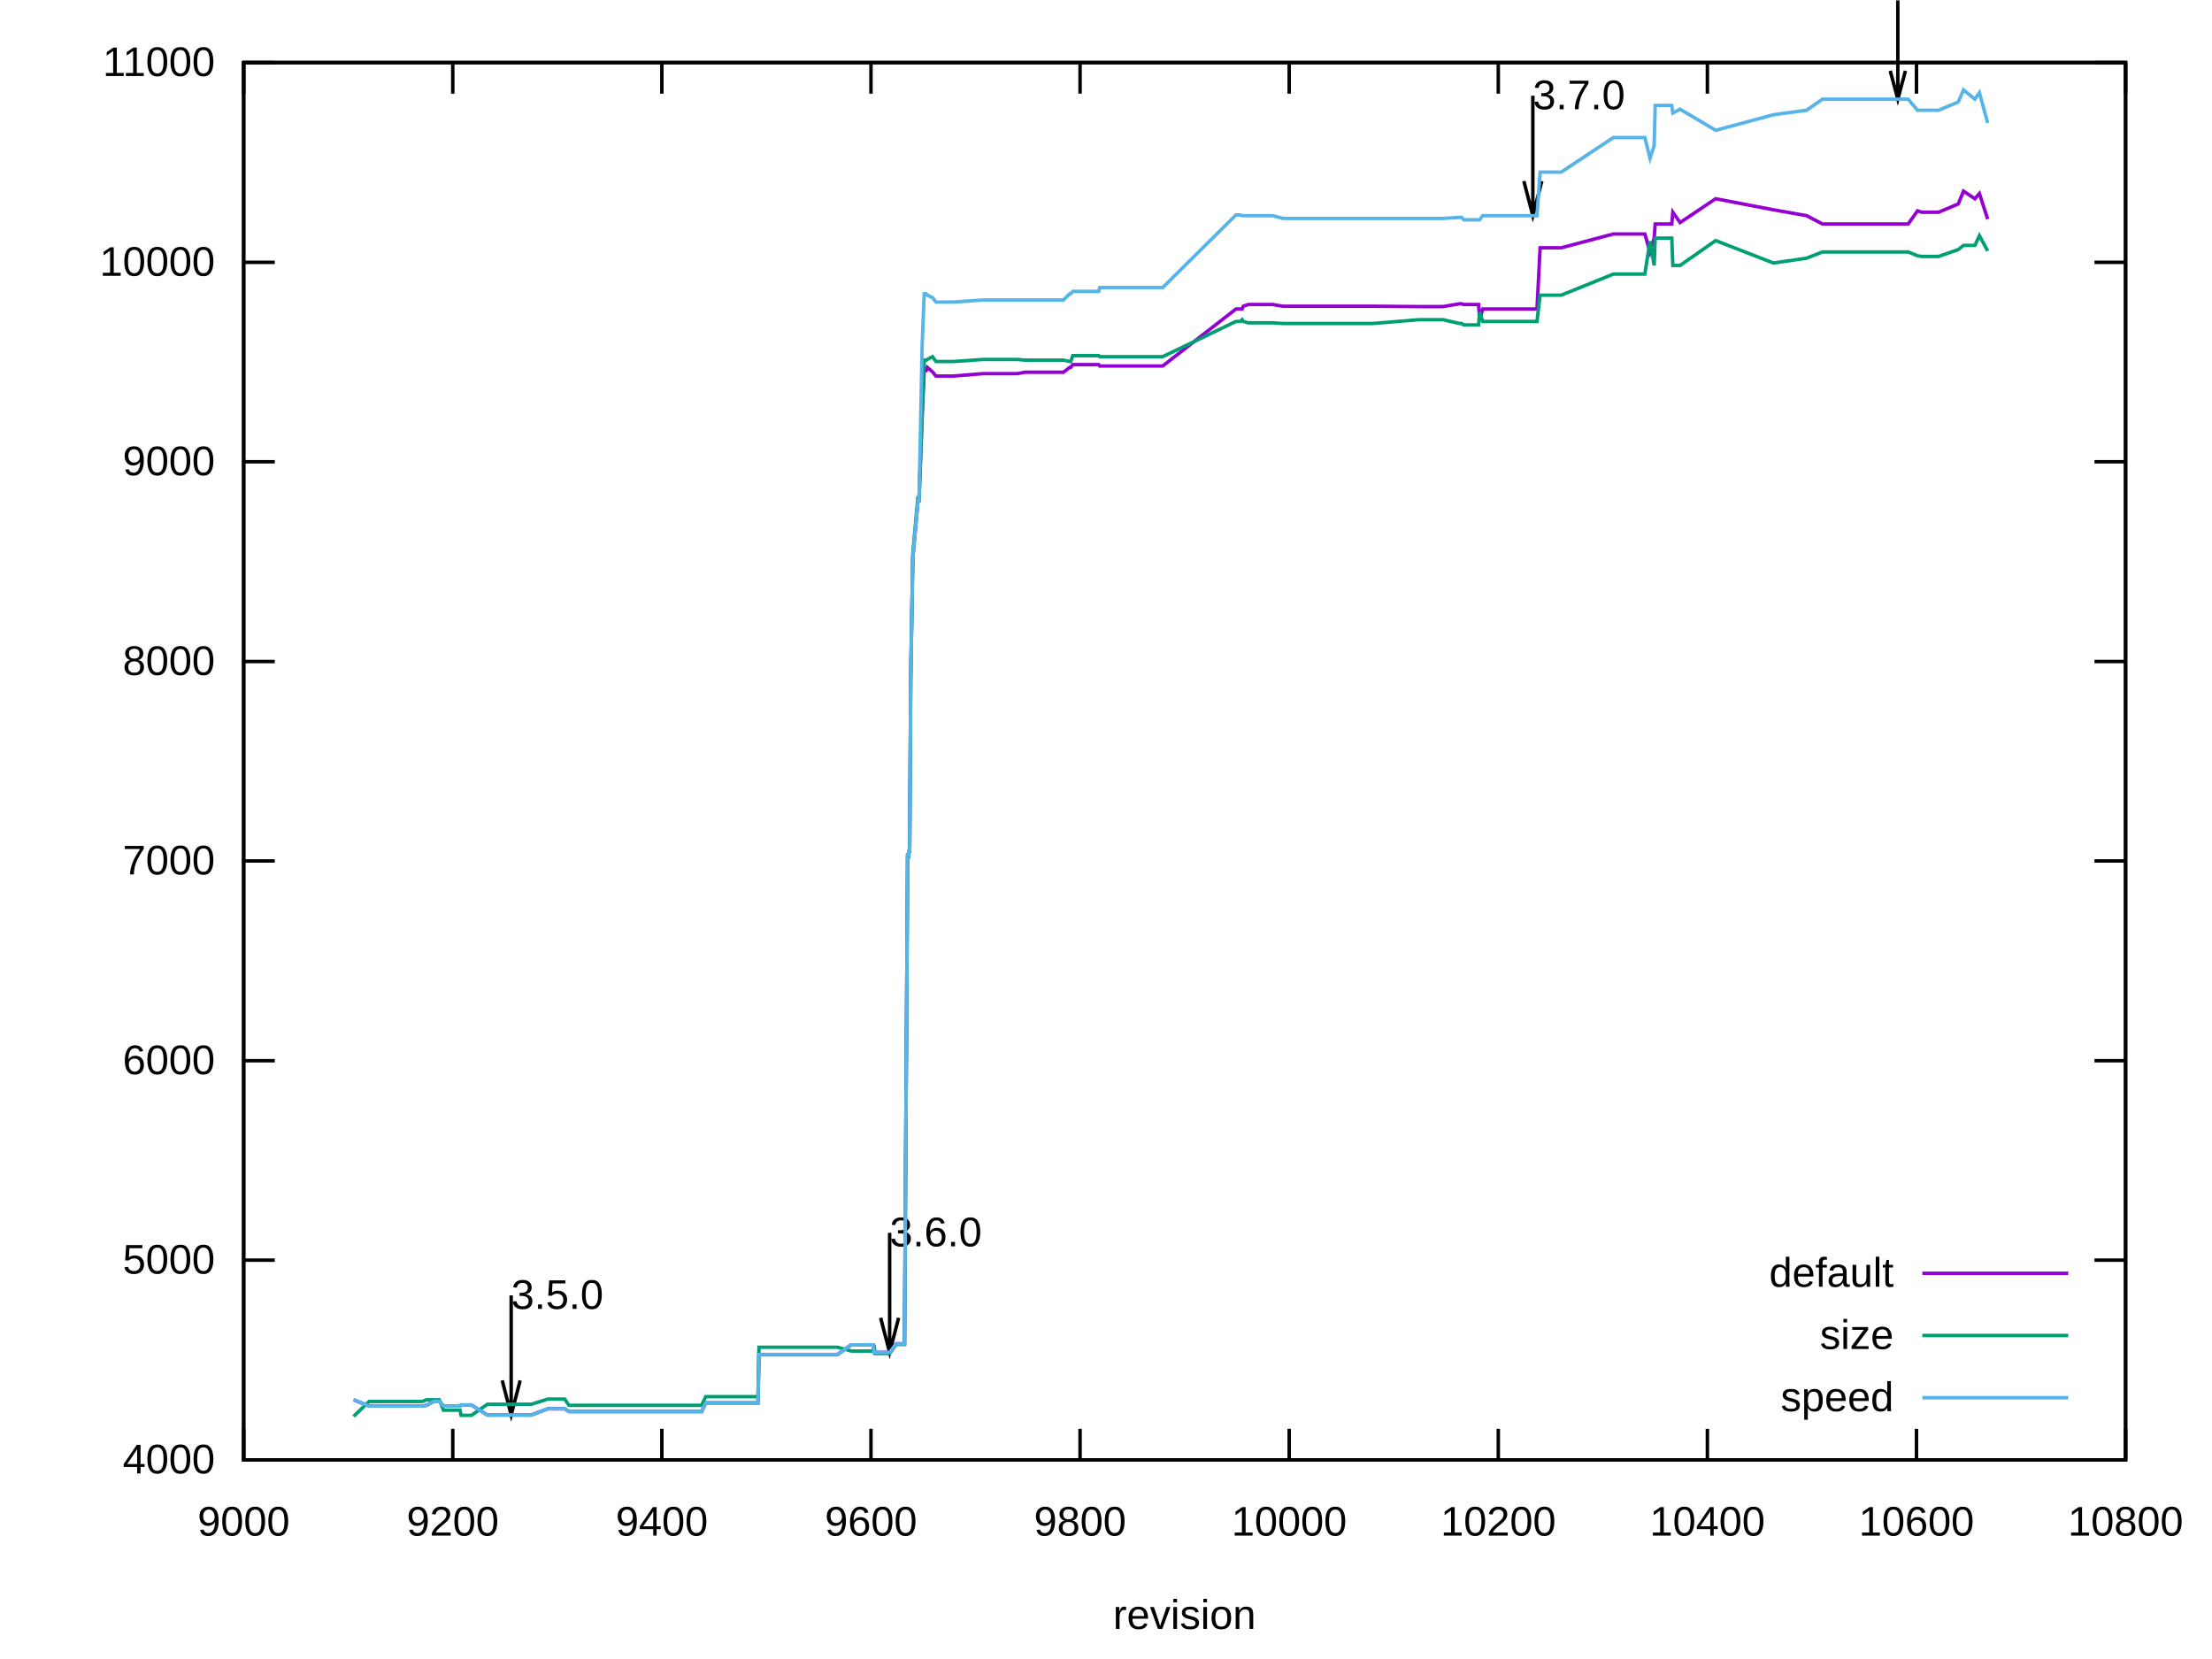
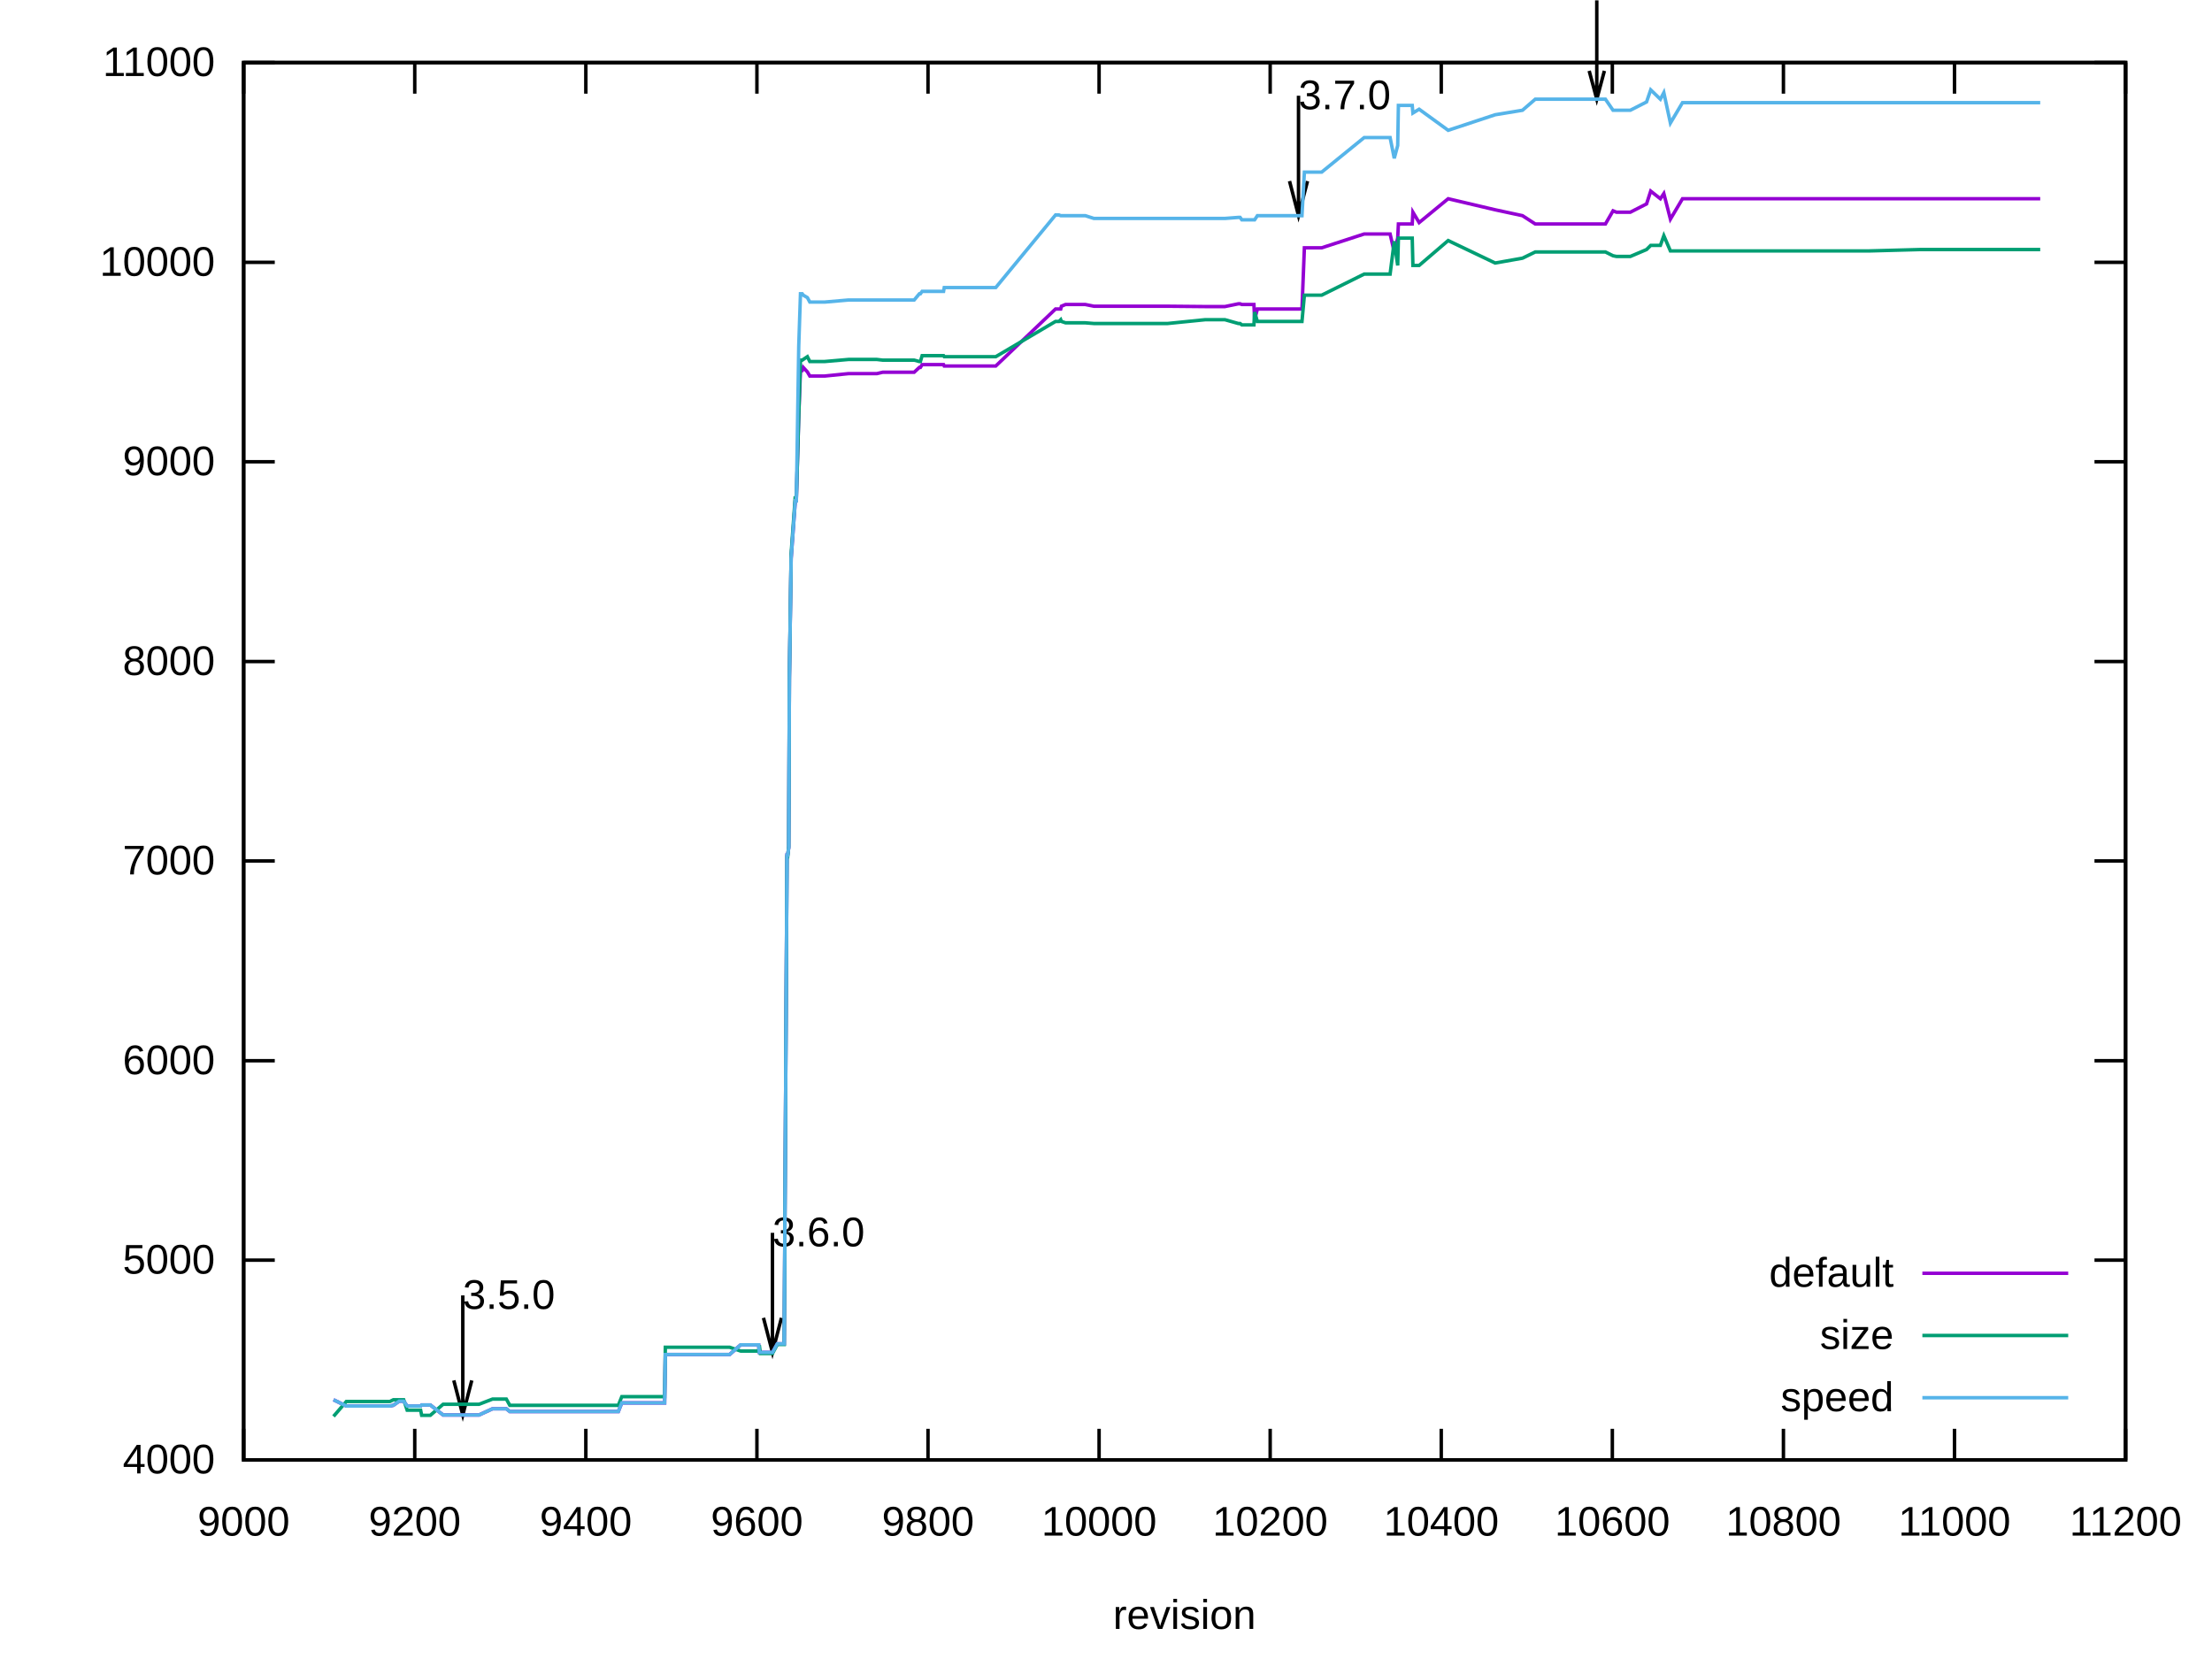
<svg xmlns="http://www.w3.org/2000/svg" xmlns:xlink="http://www.w3.org/1999/xlink" width="640" height="480" viewBox="0 0 640 480">
  <g id="gnuplot_canvas">
    <rect x="0" y="0" width="640" height="480" fill="none" />
    <defs>
      <circle id="gpDot" r="0.5" stroke-width="0.5" stroke="currentColor" />
      <path id="gpPt0" stroke-width="0.222" stroke="currentColor" d="M-1,0 h2 M0,-1 v2" />
      <path id="gpPt1" stroke-width="0.222" stroke="currentColor" d="M-1,-1 L1,1 M1,-1 L-1,1" />
      <path id="gpPt2" stroke-width="0.222" stroke="currentColor" d="M-1,0 L1,0 M0,-1 L0,1 M-1,-1 L1,1 M-1,1 L1,-1" />
      <rect id="gpPt3" stroke-width="0.222" stroke="currentColor" x="-1" y="-1" width="2" height="2" />
      <rect id="gpPt4" stroke-width="0.222" stroke="currentColor" fill="currentColor" x="-1" y="-1" width="2" height="2" />
      <circle id="gpPt5" stroke-width="0.222" stroke="currentColor" cx="0" cy="0" r="1" />
      <use xlink:href="#gpPt5" id="gpPt6" fill="currentColor" stroke="none" />
      <path id="gpPt7" stroke-width="0.222" stroke="currentColor" d="M0,-1.33 L-1.33,0.67 L1.33,0.67 z" />
      <use xlink:href="#gpPt7" id="gpPt8" fill="currentColor" stroke="none" />
      <use xlink:href="#gpPt7" id="gpPt9" stroke="currentColor" transform="rotate(180)" />
      <use xlink:href="#gpPt9" id="gpPt10" fill="currentColor" stroke="none" />
      <use xlink:href="#gpPt3" id="gpPt11" stroke="currentColor" transform="rotate(45)" />
      <use xlink:href="#gpPt11" id="gpPt12" fill="currentColor" stroke="none" />
      <path id="gpPt13" stroke-width="0.222" stroke="currentColor" d="M0,1.330 L1.265,0.411 L0.782,-1.067 L-0.782,-1.076 L-1.265,0.411 z" />
      <use xlink:href="#gpPt13" id="gpPt14" fill="currentColor" stroke="none" />
      <filter id="textbox" filterUnits="objectBoundingBox" x="0" y="0" height="1" width="1">
        <feFlood flood-color="white" flood-opacity="1" result="bgnd" />
        <feComposite in="SourceGraphic" in2="bgnd" operator="atop" />
      </filter>
      <filter id="greybox" filterUnits="objectBoundingBox" x="0" y="0" height="1" width="1">
        <feFlood flood-color="lightgrey" flood-opacity="1" result="grey" />
        <feComposite in="SourceGraphic" in2="grey" operator="atop" />
      </filter>
    </defs>
    <g fill="none" color="white" stroke="currentColor" stroke-width="1.00" stroke-linecap="butt" stroke-linejoin="miter">
</g>
    <g fill="none" color="black" stroke="currentColor" stroke-width="1.00" stroke-linecap="butt" stroke-linejoin="miter">
      <path stroke="black" d="M70.5,422.4 L79.5,422.4 M615.0,422.4 L606.0,422.4  " />
      <g transform="translate(62.2,426.3)" stroke="none" fill="black" font-family="Arial" font-size="12.00" text-anchor="end">
        <text>
          <tspan font-family="Arial"> 4000</tspan>
        </text>
      </g>
    </g>
    <g fill="none" color="black" stroke="currentColor" stroke-width="1.00" stroke-linecap="butt" stroke-linejoin="miter">
      <path stroke="black" d="M70.5,364.6 L79.5,364.6 M615.0,364.6 L606.0,364.6  " />
      <g transform="translate(62.2,368.5)" stroke="none" fill="black" font-family="Arial" font-size="12.00" text-anchor="end">
        <text>
          <tspan font-family="Arial"> 5000</tspan>
        </text>
      </g>
    </g>
    <g fill="none" color="black" stroke="currentColor" stroke-width="1.00" stroke-linecap="butt" stroke-linejoin="miter">
      <path stroke="black" d="M70.5,306.9 L79.5,306.9 M615.0,306.9 L606.0,306.9  " />
      <g transform="translate(62.2,310.8)" stroke="none" fill="black" font-family="Arial" font-size="12.00" text-anchor="end">
        <text>
          <tspan font-family="Arial"> 6000</tspan>
        </text>
      </g>
    </g>
    <g fill="none" color="black" stroke="currentColor" stroke-width="1.00" stroke-linecap="butt" stroke-linejoin="miter">
      <path stroke="black" d="M70.5,249.1 L79.5,249.1 M615.0,249.1 L606.0,249.1  " />
      <g transform="translate(62.2,253.0)" stroke="none" fill="black" font-family="Arial" font-size="12.00" text-anchor="end">
        <text>
          <tspan font-family="Arial"> 7000</tspan>
        </text>
      </g>
    </g>
    <g fill="none" color="black" stroke="currentColor" stroke-width="1.00" stroke-linecap="butt" stroke-linejoin="miter">
      <path stroke="black" d="M70.5,191.4 L79.5,191.4 M615.0,191.4 L606.0,191.4  " />
      <g transform="translate(62.2,195.3)" stroke="none" fill="black" font-family="Arial" font-size="12.00" text-anchor="end">
        <text>
          <tspan font-family="Arial"> 8000</tspan>
        </text>
      </g>
    </g>
    <g fill="none" color="black" stroke="currentColor" stroke-width="1.00" stroke-linecap="butt" stroke-linejoin="miter">
      <path stroke="black" d="M70.5,133.6 L79.5,133.6 M615.0,133.6 L606.0,133.6  " />
      <g transform="translate(62.2,137.5)" stroke="none" fill="black" font-family="Arial" font-size="12.00" text-anchor="end">
        <text>
          <tspan font-family="Arial"> 9000</tspan>
        </text>
      </g>
    </g>
    <g fill="none" color="black" stroke="currentColor" stroke-width="1.00" stroke-linecap="butt" stroke-linejoin="miter">
      <path stroke="black" d="M70.5,75.9 L79.5,75.9 M615.0,75.9 L606.0,75.9  " />
      <g transform="translate(62.2,79.8)" stroke="none" fill="black" font-family="Arial" font-size="12.00" text-anchor="end">
        <text>
          <tspan font-family="Arial"> 10000</tspan>
        </text>
      </g>
    </g>
    <g fill="none" color="black" stroke="currentColor" stroke-width="1.00" stroke-linecap="butt" stroke-linejoin="miter">
      <path stroke="black" d="M70.5,18.1 L79.5,18.1 M615.0,18.1 L606.0,18.1  " />
      <g transform="translate(62.2,22.0)" stroke="none" fill="black" font-family="Arial" font-size="12.00" text-anchor="end">
        <text>
          <tspan font-family="Arial"> 11000</tspan>
        </text>
      </g>
    </g>
    <g fill="none" color="black" stroke="currentColor" stroke-width="1.00" stroke-linecap="butt" stroke-linejoin="miter">
      <path stroke="black" d="M70.5,422.4 L70.5,413.4 M70.5,18.1 L70.5,27.1  " />
      <g transform="translate(70.5,444.3)" stroke="none" fill="black" font-family="Arial" font-size="12.00" text-anchor="middle">
        <text>
          <tspan font-family="Arial"> 9000</tspan>
        </text>
      </g>
    </g>
    <g fill="none" color="black" stroke="currentColor" stroke-width="1.00" stroke-linecap="butt" stroke-linejoin="miter">
-       <path stroke="black" d="M131.0,422.4 L131.0,413.4 M131.0,18.1 L131.0,27.1  " />
-       <g transform="translate(131.0,444.3)" stroke="none" fill="black" font-family="Arial" font-size="12.00" text-anchor="middle">
+       <path stroke="black" d="M120.0,422.4 L120.0,413.4 M120.0,18.1 L120.0,27.1  " />
+       <g transform="translate(120.0,444.3)" stroke="none" fill="black" font-family="Arial" font-size="12.00" text-anchor="middle">
        <text>
          <tspan font-family="Arial"> 9200</tspan>
        </text>
      </g>
    </g>
    <g fill="none" color="black" stroke="currentColor" stroke-width="1.00" stroke-linecap="butt" stroke-linejoin="miter">
-       <path stroke="black" d="M191.5,422.4 L191.5,413.4 M191.5,18.1 L191.5,27.1  " />
-       <g transform="translate(191.5,444.3)" stroke="none" fill="black" font-family="Arial" font-size="12.00" text-anchor="middle">
+       <path stroke="black" d="M169.5,422.4 L169.5,413.4 M169.5,18.1 L169.5,27.1  " />
+       <g transform="translate(169.5,444.3)" stroke="none" fill="black" font-family="Arial" font-size="12.00" text-anchor="middle">
        <text>
          <tspan font-family="Arial"> 9400</tspan>
        </text>
      </g>
    </g>
    <g fill="none" color="black" stroke="currentColor" stroke-width="1.00" stroke-linecap="butt" stroke-linejoin="miter">
-       <path stroke="black" d="M252.0,422.4 L252.0,413.4 M252.0,18.1 L252.0,27.1  " />
-       <g transform="translate(252.0,444.3)" stroke="none" fill="black" font-family="Arial" font-size="12.00" text-anchor="middle">
+       <path stroke="black" d="M219.0,422.4 L219.0,413.4 M219.0,18.1 L219.0,27.1  " />
+       <g transform="translate(219.0,444.3)" stroke="none" fill="black" font-family="Arial" font-size="12.00" text-anchor="middle">
        <text>
          <tspan font-family="Arial"> 9600</tspan>
        </text>
      </g>
    </g>
    <g fill="none" color="black" stroke="currentColor" stroke-width="1.00" stroke-linecap="butt" stroke-linejoin="miter">
-       <path stroke="black" d="M312.5,422.4 L312.5,413.4 M312.5,18.1 L312.5,27.1  " />
-       <g transform="translate(312.5,444.3)" stroke="none" fill="black" font-family="Arial" font-size="12.00" text-anchor="middle">
+       <path stroke="black" d="M268.5,422.4 L268.5,413.4 M268.5,18.1 L268.5,27.1  " />
+       <g transform="translate(268.5,444.3)" stroke="none" fill="black" font-family="Arial" font-size="12.00" text-anchor="middle">
        <text>
          <tspan font-family="Arial"> 9800</tspan>
        </text>
      </g>
    </g>
    <g fill="none" color="black" stroke="currentColor" stroke-width="1.00" stroke-linecap="butt" stroke-linejoin="miter">
-       <path stroke="black" d="M373.0,422.4 L373.0,413.4 M373.0,18.1 L373.0,27.1  " />
-       <g transform="translate(373.0,444.3)" stroke="none" fill="black" font-family="Arial" font-size="12.00" text-anchor="middle">
+       <path stroke="black" d="M318.0,422.4 L318.0,413.4 M318.0,18.1 L318.0,27.1  " />
+       <g transform="translate(318.0,444.3)" stroke="none" fill="black" font-family="Arial" font-size="12.00" text-anchor="middle">
        <text>
          <tspan font-family="Arial"> 10000</tspan>
        </text>
      </g>
    </g>
    <g fill="none" color="black" stroke="currentColor" stroke-width="1.00" stroke-linecap="butt" stroke-linejoin="miter">
-       <path stroke="black" d="M433.5,422.4 L433.5,413.4 M433.5,18.1 L433.5,27.1  " />
-       <g transform="translate(433.5,444.3)" stroke="none" fill="black" font-family="Arial" font-size="12.00" text-anchor="middle">
+       <path stroke="black" d="M367.5,422.4 L367.5,413.4 M367.5,18.1 L367.5,27.1  " />
+       <g transform="translate(367.5,444.3)" stroke="none" fill="black" font-family="Arial" font-size="12.00" text-anchor="middle">
        <text>
          <tspan font-family="Arial"> 10200</tspan>
        </text>
      </g>
    </g>
    <g fill="none" color="black" stroke="currentColor" stroke-width="1.00" stroke-linecap="butt" stroke-linejoin="miter">
-       <path stroke="black" d="M494.0,422.4 L494.0,413.4 M494.0,18.1 L494.0,27.1  " />
-       <g transform="translate(494.0,444.3)" stroke="none" fill="black" font-family="Arial" font-size="12.00" text-anchor="middle">
+       <path stroke="black" d="M417.0,422.4 L417.0,413.4 M417.0,18.1 L417.0,27.1  " />
+       <g transform="translate(417.0,444.3)" stroke="none" fill="black" font-family="Arial" font-size="12.00" text-anchor="middle">
        <text>
          <tspan font-family="Arial"> 10400</tspan>
        </text>
      </g>
    </g>
    <g fill="none" color="black" stroke="currentColor" stroke-width="1.00" stroke-linecap="butt" stroke-linejoin="miter">
-       <path stroke="black" d="M554.5,422.4 L554.5,413.4 M554.5,18.1 L554.5,27.1  " />
-       <g transform="translate(554.5,444.3)" stroke="none" fill="black" font-family="Arial" font-size="12.00" text-anchor="middle">
+       <path stroke="black" d="M466.5,422.4 L466.5,413.4 M466.5,18.1 L466.5,27.1  " />
+       <g transform="translate(466.5,444.3)" stroke="none" fill="black" font-family="Arial" font-size="12.00" text-anchor="middle">
        <text>
          <tspan font-family="Arial"> 10600</tspan>
+         </text>
+       </g>
+     </g>
+     <g fill="none" color="black" stroke="currentColor" stroke-width="1.00" stroke-linecap="butt" stroke-linejoin="miter">
+       <path stroke="black" d="M516.0,422.4 L516.0,413.4 M516.0,18.1 L516.0,27.1  " />
+       <g transform="translate(516.0,444.3)" stroke="none" fill="black" font-family="Arial" font-size="12.00" text-anchor="middle">
+         <text>
+           <tspan font-family="Arial"> 10800</tspan>
+         </text>
+       </g>
+     </g>
+     <g fill="none" color="black" stroke="currentColor" stroke-width="1.00" stroke-linecap="butt" stroke-linejoin="miter">
+       <path stroke="black" d="M565.5,422.4 L565.5,413.4 M565.5,18.1 L565.5,27.1  " />
+       <g transform="translate(565.5,444.3)" stroke="none" fill="black" font-family="Arial" font-size="12.00" text-anchor="middle">
+         <text>
+           <tspan font-family="Arial"> 11000</tspan>
        </text>
      </g>
    </g>
    <g fill="none" color="black" stroke="currentColor" stroke-width="1.00" stroke-linecap="butt" stroke-linejoin="miter">
      <path stroke="black" d="M615.0,422.4 L615.0,413.4 M615.0,18.1 L615.0,27.1  " />
      <g transform="translate(615.0,444.3)" stroke="none" fill="black" font-family="Arial" font-size="12.00" text-anchor="middle">
        <text>
-           <tspan font-family="Arial"> 10800</tspan>
+           <tspan font-family="Arial"> 11200</tspan>
        </text>
      </g>
    </g>
    <g fill="none" color="black" stroke="currentColor" stroke-width="1.00" stroke-linecap="butt" stroke-linejoin="miter">
</g>
    <g fill="none" color="black" stroke="currentColor" stroke-width="1.00" stroke-linecap="butt" stroke-linejoin="miter">
      <path stroke="black" d="M70.5,18.1 L70.5,422.4 L615.0,422.4 L615.0,18.1 L70.5,18.1 Z  " />
-       <g transform="translate(147.9,378.7)" stroke="none" fill="black" font-family="Arial" font-size="12.00" text-anchor="start">
+       <g transform="translate(133.9,378.7)" stroke="none" fill="black" font-family="Arial" font-size="12.00" text-anchor="start">
        <text>
          <tspan font-family="Arial">3.5.0</tspan>
        </text>
      </g>
-       <g transform="translate(257.4,360.6)" stroke="none" fill="black" font-family="Arial" font-size="12.00" text-anchor="start">
+       <g transform="translate(223.5,360.6)" stroke="none" fill="black" font-family="Arial" font-size="12.00" text-anchor="start">
        <text>
          <tspan font-family="Arial">3.6.0</tspan>
        </text>
      </g>
-       <g transform="translate(443.5,31.6)" stroke="none" fill="black" font-family="Arial" font-size="12.00" text-anchor="start">
+       <g transform="translate(375.7,31.6)" stroke="none" fill="black" font-family="Arial" font-size="12.00" text-anchor="start">
        <text>
          <tspan font-family="Arial">3.7.0</tspan>
        </text>
      </g>
-       <path stroke="black" d="M145.3,399.4 L147.9,409.4 L150.5,399.4 M147.9,374.8 L147.9,409.4 M254.8,381.3 L257.4,391.3 L260.0,381.3   M257.4,356.7 L257.4,391.3 M440.9,52.4 L443.5,62.4 L446.1,52.4 M443.5,27.7 L443.5,62.4 M546.9,20.5   L549.1,28.7 L551.3,20.5 M549.1,0.1 L549.1,28.7  " />
+       <path stroke="black" d="M131.3,399.4 L133.9,409.4 L136.5,399.4 M133.9,374.8 L133.9,409.4 M220.9,381.3 L223.5,391.3 L226.1,381.3   M223.5,356.7 L223.5,391.3 M373.1,52.4 L375.7,62.4 L378.3,52.4 M375.7,27.7 L375.7,62.4 M459.8,20.5   L462.0,28.7 L464.2,20.5 M462.0,0.1 L462.0,28.7  " />
    </g>
    <g fill="none" color="black" stroke="currentColor" stroke-width="1.00" stroke-linecap="butt" stroke-linejoin="miter">
      <g transform="translate(342.7,471.3)" stroke="none" fill="black" font-family="Arial" font-size="12.00" text-anchor="middle">
        <text>
          <tspan font-family="Arial">revision</tspan>
        </text>
      </g>
    </g>
    <g fill="none" color="black" stroke="currentColor" stroke-width="1.00" stroke-linecap="butt" stroke-linejoin="miter">
</g>
    <g id="gnuplot_plot_1">
      <g fill="none" color="black" stroke="currentColor" stroke-width="1.00" stroke-linecap="butt" stroke-linejoin="miter">
        <g transform="translate(547.9,372.3)" stroke="none" fill="black" font-family="Arial" font-size="12.00" text-anchor="end">
          <text>
            <tspan font-family="Arial">default</tspan>
          </text>
        </g>
      </g>
      <g fill="none" color="black" stroke="currentColor" stroke-width="1.00" stroke-linecap="butt" stroke-linejoin="miter">
-         <path stroke="rgb(148,   0, 211)" d="M556.2,368.4 L598.4,368.4 M102.3,405.0 L106.8,406.8 L108.0,406.8 L108.9,406.8 L112.2,406.8 L118.0,406.8   L122.2,406.8 L123.4,406.6 L125.6,405.4 L127.1,405.4 L128.3,406.8 L128.9,406.8 L133.1,406.8 L133.4,406.5   L136.4,406.5 L141.0,409.4 L147.9,409.4 L153.7,409.4 L158.5,407.6 L163.4,407.6 L164.6,408.4 L167.0,408.4   L177.6,408.4 L184.2,408.4 L198.8,408.4 L203.0,408.4 L204.2,405.9 L205.1,405.9 L207.2,405.9 L210.0,405.9   L215.1,405.9 L217.8,405.9 L219.3,405.9 L219.6,391.9 L221.1,391.9 L228.1,391.9 L233.9,391.9 L236.9,391.9   L242.3,391.9 L246.3,389.1 L248.7,389.1 L250.8,389.1 L252.3,389.1 L252.6,389.1 L252.9,391.3 L253.2,391.3   L257.4,391.3 L259.3,388.8 L261.7,388.8 L262.6,247.4 L262.9,247.4 L263.2,245.3 L263.5,196.1 L264.1,161.5   L265.6,144.9 L265.9,144.9 L266.8,119.9 L267.4,107.2 L268.0,107.2 L268.3,106.3 L269.8,107.6 L270.8,108.8   L271.4,108.8 L271.7,108.8 L272.0,108.8 L275.9,108.8 L284.4,108.1 L291.3,108.1 L294.4,108.1 L296.5,107.7   L297.7,107.7 L300.7,107.7 L301.6,107.7 L301.9,107.7 L302.2,107.7 L302.5,107.7 L304.3,107.7 L307.7,107.7   L309.5,106.3 L309.8,106.3 L310.4,105.5 L311.6,105.5 L313.4,105.5 L314.6,105.5 L314.9,105.5 L317.0,105.5   L317.9,105.5 L318.2,105.9 L318.6,105.9 L321.6,105.9 L322.2,105.9 L323.4,105.9 L336.4,105.9 L357.6,89.4   L358.8,89.4 L359.4,89.4 L359.7,88.6 L361.2,88.1 L361.5,88.1 L362.1,88.1 L362.4,88.1 L363.6,88.1   L365.7,88.1 L368.2,88.1 L371.2,88.6 L372.1,88.6 L373.0,88.6 L378.1,88.6 L387.5,88.6 L390.5,88.6   L393.9,88.6 L394.8,88.6 L396.3,88.6 L397.2,88.6 L410.5,88.7 L417.5,88.7 L422.3,87.9 L422.9,87.9   L423.5,88.1 L425.6,88.1 L427.8,88.1 L428.1,92.5 L429.0,89.4 L431.1,89.4 L436.2,89.4 L436.8,89.4   L443.5,89.4 L444.7,89.4 L445.6,71.7 L451.7,71.7 L466.8,67.7 L468.0,67.7 L475.9,67.7 L477.4,72.9   L478.6,68.9 L478.9,64.8 L483.7,64.8 L484.0,61.4 L486.1,64.4 L496.4,57.5 L513.1,60.7 L522.7,62.4   L527.3,64.8 L536.4,64.8 L541.8,64.8 L549.1,64.8 L552.1,64.8 L554.8,61.0 L556.0,61.4 L560.9,61.4   L566.6,59.0 L568.1,55.3 L571.4,57.5 L572.7,56.0 L575.1,63.4  " />
+         <path stroke="rgb(148,   0, 211)" d="M556.2,368.4 L598.4,368.4 M96.5,405.0 L100.2,406.8 L101.2,406.8 L101.9,406.8 L104.7,406.8 L109.4,406.8   L112.8,406.8 L113.8,406.6 L115.5,405.4 L116.8,405.4 L117.8,406.8 L118.3,406.8 L121.7,406.8 L122.0,406.5   L124.5,406.5 L128.2,409.4 L133.9,409.4 L138.6,409.4 L142.5,407.6 L146.5,407.6 L147.5,408.4 L149.5,408.4   L158.1,408.4 L163.6,408.4 L178.9,408.4 L179.9,405.9 L180.6,405.9 L182.4,405.9 L184.6,405.9 L188.8,405.9   L191.0,405.9 L192.3,405.9 L192.5,391.9 L193.8,391.9 L199.4,391.9 L204.2,391.9 L206.6,391.9 L211.1,391.9   L214.3,389.1 L216.3,389.1 L218.0,389.1 L219.2,389.1 L219.5,389.1 L219.7,391.3 L220.0,391.3 L223.5,391.3   L224.9,388.8 L226.9,388.8 L227.7,247.4 L227.9,247.4 L228.2,245.3 L228.4,196.1 L228.9,161.5 L230.1,144.9   L230.4,144.9 L231.1,119.9 L231.6,107.2 L232.1,107.2 L232.4,106.3 L233.6,107.6 L234.3,108.8 L234.8,108.8   L235.1,108.8 L235.3,108.8 L238.6,108.8 L245.5,108.1 L251.2,108.1 L253.7,108.1 L255.4,107.7 L256.4,107.7   L258.8,107.7 L259.6,107.7 L259.8,107.7 L260.1,107.7 L260.3,107.7 L261.8,107.7 L264.5,107.7 L266.0,106.3   L266.3,106.3 L266.8,105.5 L267.8,105.5 L269.2,105.5 L270.2,105.5 L270.5,105.5 L272.2,105.5 L273.0,105.5   L273.2,105.9 L273.5,105.9 L275.9,105.9 L276.4,105.9 L277.4,105.9 L288.1,105.9 L305.4,89.4 L306.4,89.4   L306.9,89.4 L307.1,88.6 L308.3,88.1 L308.6,88.1 L309.1,88.1 L309.3,88.1 L310.3,88.1 L312.1,88.1   L314.0,88.1 L316.5,88.6 L317.3,88.6 L318.0,88.6 L322.2,88.6 L329.9,88.6 L332.4,88.6 L335.1,88.6   L335.8,88.6 L337.1,88.6 L337.8,88.6 L348.7,88.7 L354.4,88.7 L358.3,87.9 L358.8,87.9 L359.3,88.1   L361.1,88.1 L362.8,88.1 L363.0,92.5 L363.8,89.4 L365.5,89.4 L369.7,89.4 L370.2,89.4 L375.7,89.4   L376.7,89.4 L377.4,71.7 L382.4,71.7 L394.7,67.7 L395.7,67.7 L402.2,67.7 L403.4,72.9 L404.4,68.9   L404.6,64.8 L408.6,64.8 L408.8,61.4 L410.6,64.4 L419.0,57.5 L432.6,60.7 L440.5,62.4 L444.2,64.8   L451.7,64.8 L456.1,64.8 L462.0,64.8 L464.5,64.8 L466.7,61.0 L467.7,61.4 L471.7,61.4 L476.4,59.0   L477.6,55.3 L480.4,57.5 L481.4,56.0 L483.3,63.4 L486.8,57.5 L509.8,57.5 L511.5,57.5 L512.5,57.5   L512.8,57.5 L513.0,57.5 L513.5,57.5 L516.0,57.5 L540.8,57.5 L555.6,57.5 L559.1,57.5 L587.0,57.5   L590.3,57.5  " />
      </g>
    </g>
    <g id="gnuplot_plot_2">
      <g fill="none" color="black" stroke="currentColor" stroke-width="1.00" stroke-linecap="butt" stroke-linejoin="miter">
        <g transform="translate(547.9,390.3)" stroke="none" fill="black" font-family="Arial" font-size="12.00" text-anchor="end">
          <text>
            <tspan font-family="Arial">size</tspan>
          </text>
        </g>
      </g>
      <g fill="none" color="black" stroke="currentColor" stroke-width="1.00" stroke-linecap="butt" stroke-linejoin="miter">
-         <path stroke="rgb(  0, 158, 115)" d="M556.2,386.4 L598.4,386.4 M102.3,409.8 L106.8,405.5 L108.0,405.5 L108.9,405.5 L112.2,405.5 L118.0,405.5   L122.2,405.5 L123.4,405.0 L125.6,405.0 L127.1,405.0 L128.3,408.0 L128.9,408.0 L133.1,408.0 L133.4,409.5   L136.4,409.5 L141.0,406.3 L147.9,406.3 L153.7,406.3 L158.5,404.8 L163.4,404.8 L164.6,406.6 L167.0,406.6   L177.6,406.6 L184.2,406.6 L198.8,406.6 L203.0,406.6 L204.2,404.1 L205.1,404.1 L207.2,404.1 L210.0,404.1   L215.1,404.1 L217.8,404.1 L219.3,404.1 L219.6,389.8 L221.1,389.8 L228.1,389.8 L233.9,389.8 L236.9,389.8   L242.3,389.8 L246.3,390.9 L248.7,390.9 L250.8,390.9 L252.3,390.9 L252.6,390.9 L252.9,389.2 L253.2,391.6   L257.4,391.6 L259.3,389.0 L261.7,389.0 L262.6,247.9 L262.9,247.9 L263.2,244.9 L263.5,195.6 L264.1,160.3   L265.6,143.6 L265.9,144.5 L266.8,120.6 L267.4,104.2 L268.0,104.2 L268.3,104.0 L269.8,103.2 L270.8,104.6   L271.4,104.6 L271.7,104.6 L272.0,104.6 L275.9,104.6 L284.4,104.0 L291.3,104.0 L294.4,104.0 L296.5,104.2   L297.7,104.2 L300.7,104.2 L301.6,104.2 L301.9,104.2 L302.2,104.2 L302.5,104.2 L304.3,104.2 L307.7,104.2   L309.5,104.6 L309.8,104.6 L310.4,102.9 L311.6,102.9 L313.4,102.9 L314.6,102.9 L314.9,102.9 L317.0,102.9   L317.9,102.9 L318.2,103.2 L318.6,103.2 L321.6,103.2 L322.2,103.2 L323.4,103.2 L336.4,103.2 L357.6,93.0   L358.8,93.0 L359.4,92.5 L359.7,93.0 L361.2,93.4 L361.5,93.4 L362.1,93.4 L362.4,93.4 L363.6,93.4   L365.7,93.4 L368.2,93.4 L371.2,93.6 L372.1,93.6 L373.0,93.6 L378.1,93.6 L387.5,93.6 L390.5,93.6   L393.9,93.6 L394.8,93.6 L396.3,93.6 L397.2,93.6 L410.5,92.5 L417.5,92.5 L422.3,93.6 L422.9,93.6   L423.5,94.0 L425.6,94.0 L427.8,94.0 L428.1,90.3 L429.0,93.0 L431.1,93.0 L436.2,93.0 L436.8,93.0   L443.5,93.0 L444.7,93.0 L445.6,85.4 L451.7,85.4 L466.8,79.3 L468.0,79.3 L475.9,79.3 L477.4,69.8   L478.6,76.8 L478.9,68.9 L483.7,68.9 L484.0,76.8 L486.1,76.8 L496.4,69.6 L513.1,76.1 L522.7,74.7   L527.3,72.9 L536.4,72.9 L541.8,72.9 L549.1,72.9 L552.1,72.9 L554.8,74.0 L556.0,74.2 L560.9,74.2   L566.6,72.2 L568.1,71.0 L571.4,71.0 L572.7,68.2 L575.1,72.6  " />
+         <path stroke="rgb(  0, 158, 115)" d="M556.2,386.4 L598.4,386.4 M96.5,409.8 L100.2,405.5 L101.2,405.5 L101.9,405.5 L104.7,405.5 L109.4,405.5   L112.8,405.5 L113.8,405.0 L115.5,405.0 L116.8,405.0 L117.8,408.0 L118.3,408.0 L121.7,408.0 L122.0,409.5   L124.5,409.5 L128.2,406.3 L133.9,406.3 L138.6,406.3 L142.5,404.8 L146.5,404.8 L147.5,406.6 L149.5,406.6   L158.1,406.6 L163.6,406.6 L178.9,406.6 L179.9,404.1 L180.6,404.1 L182.4,404.1 L184.6,404.1 L188.8,404.1   L191.0,404.1 L192.3,404.1 L192.5,389.8 L193.8,389.8 L199.4,389.8 L204.2,389.8 L206.6,389.8 L211.1,389.8   L214.3,390.9 L216.3,390.9 L218.0,390.9 L219.2,390.9 L219.5,390.9 L219.7,389.2 L220.0,391.6 L223.5,391.6   L224.9,389.0 L226.9,389.0 L227.7,247.9 L227.9,247.9 L228.2,244.9 L228.4,195.6 L228.9,160.3 L230.1,143.6   L230.4,144.5 L231.1,120.6 L231.6,104.2 L232.1,104.2 L232.4,104.0 L233.6,103.2 L234.3,104.6 L234.8,104.6   L235.1,104.6 L235.3,104.6 L238.6,104.6 L245.5,104.0 L251.2,104.0 L253.7,104.0 L255.4,104.2 L256.4,104.2   L258.8,104.2 L259.6,104.2 L259.8,104.2 L260.1,104.2 L260.3,104.2 L261.8,104.2 L264.5,104.2 L266.0,104.6   L266.3,104.6 L266.8,102.9 L267.8,102.9 L269.2,102.9 L270.2,102.9 L270.5,102.9 L272.2,102.9 L273.0,102.9   L273.2,103.2 L273.5,103.2 L275.9,103.2 L276.4,103.2 L277.4,103.2 L288.1,103.2 L305.4,93.0 L306.4,93.0   L306.9,92.5 L307.1,93.0 L308.3,93.4 L308.6,93.4 L309.1,93.4 L309.3,93.4 L310.3,93.4 L312.1,93.4   L314.0,93.4 L316.5,93.6 L317.3,93.6 L318.0,93.6 L322.2,93.6 L329.9,93.6 L332.4,93.6 L335.1,93.6   L335.8,93.6 L337.1,93.6 L337.8,93.6 L348.7,92.5 L354.4,92.5 L358.3,93.6 L358.8,93.6 L359.3,94.0   L361.1,94.0 L362.8,94.0 L363.0,90.3 L363.8,93.0 L365.5,93.0 L369.7,93.0 L370.2,93.0 L375.7,93.0   L376.7,93.0 L377.4,85.4 L382.4,85.4 L394.7,79.3 L395.7,79.3 L402.2,79.3 L403.4,69.8 L404.4,76.8   L404.6,68.9 L408.6,68.9 L408.8,76.8 L410.6,76.8 L419.0,69.6 L432.6,76.1 L440.5,74.7 L444.2,72.9   L451.7,72.9 L456.1,72.9 L462.0,72.9 L464.5,72.9 L466.7,74.0 L467.7,74.2 L471.7,74.2 L476.4,72.2   L477.6,71.0 L480.4,71.0 L481.4,68.2 L483.3,72.6 L486.8,72.6 L509.8,72.6 L511.5,72.6 L512.5,72.6   L512.8,72.6 L513.0,72.6 L513.5,72.6 L516.0,72.6 L540.8,72.6 L555.6,72.2 L559.1,72.2 L587.0,72.2   L590.3,72.2  " />
      </g>
    </g>
    <g id="gnuplot_plot_3">
      <g fill="none" color="black" stroke="currentColor" stroke-width="1.00" stroke-linecap="butt" stroke-linejoin="miter">
        <g transform="translate(547.9,408.3)" stroke="none" fill="black" font-family="Arial" font-size="12.00" text-anchor="end">
          <text>
            <tspan font-family="Arial">speed</tspan>
          </text>
        </g>
      </g>
      <g fill="none" color="black" stroke="currentColor" stroke-width="1.00" stroke-linecap="butt" stroke-linejoin="miter">
-         <path stroke="rgb( 86, 180, 233)" d="M556.2,404.4 L598.4,404.4 M102.3,405.0 L106.8,406.8 L108.0,406.8 L108.9,406.8 L112.2,406.8 L118.0,406.8   L122.2,406.8 L123.4,406.6 L125.6,405.4 L127.1,405.4 L128.3,406.8 L128.9,406.8 L133.1,406.8 L133.4,406.5   L136.4,406.5 L141.0,409.4 L147.9,409.4 L153.7,409.4 L158.5,407.6 L163.4,407.6 L164.6,408.4 L167.0,408.4   L177.6,408.4 L184.2,408.4 L198.8,408.4 L203.0,408.4 L204.2,405.9 L205.1,405.9 L207.2,405.9 L210.0,405.9   L215.1,405.9 L217.8,405.9 L219.3,405.9 L219.6,391.9 L221.1,391.9 L228.1,391.9 L233.9,391.9 L236.9,391.9   L242.3,391.9 L246.3,389.1 L248.7,389.1 L250.8,389.1 L252.3,389.1 L252.6,389.1 L252.9,391.3 L253.2,391.3   L257.4,391.3 L259.3,388.8 L261.7,388.8 L262.6,247.4 L262.9,247.4 L263.2,245.3 L263.5,196.1 L264.1,161.5   L265.6,144.9 L265.9,144.9 L266.8,100.2 L267.4,85.0 L268.0,85.0 L268.3,85.4 L269.8,86.1 L270.8,87.4   L271.4,87.4 L271.7,87.4 L272.0,87.4 L275.9,87.4 L284.4,86.8 L291.3,86.8 L294.4,86.8 L296.5,86.8   L297.7,86.8 L300.7,86.8 L301.6,86.8 L301.9,86.8 L302.2,86.8 L302.5,86.8 L304.3,86.8 L307.7,86.8   L309.5,85.0 L309.8,85.0 L310.4,84.3 L311.6,84.3 L313.4,84.3 L314.6,84.3 L314.9,84.3 L317.0,84.3   L317.9,84.3 L318.2,83.2 L318.6,83.2 L321.6,83.2 L322.2,83.2 L323.4,83.2 L336.4,83.2 L357.6,62.2   L358.8,62.2 L359.4,62.4 L359.7,62.4 L361.2,62.4 L361.5,62.4 L362.1,62.4 L362.4,62.4 L363.6,62.4   L365.7,62.4 L368.2,62.4 L371.2,63.2 L372.1,63.2 L373.0,63.2 L378.1,63.2 L387.5,63.2 L390.5,63.2   L393.9,63.2 L394.8,63.2 L396.3,63.2 L397.2,63.2 L410.5,63.2 L417.5,63.2 L422.3,62.9 L422.9,62.9   L423.5,63.6 L425.6,63.6 L427.8,63.6 L428.1,63.6 L429.0,62.4 L431.1,62.4 L436.2,62.4 L436.8,62.4   L443.5,62.4 L444.7,62.4 L445.6,49.8 L451.7,49.8 L466.8,39.8 L468.0,39.8 L475.9,39.8 L477.4,45.8   L478.6,42.1 L478.9,30.5 L483.7,30.5 L484.0,32.7 L486.1,31.6 L496.4,37.7 L513.1,33.2 L522.7,31.9   L527.3,28.7 L536.4,28.7 L541.8,28.7 L549.1,28.7 L552.1,28.7 L554.8,31.9 L556.0,31.9 L560.9,31.9   L566.6,29.5 L568.1,26.0 L571.4,28.7 L572.7,26.8 L575.1,35.6  " />
+         <path stroke="rgb( 86, 180, 233)" d="M556.2,404.4 L598.4,404.4 M96.5,405.0 L100.2,406.8 L101.2,406.8 L101.9,406.8 L104.7,406.8 L109.4,406.8   L112.8,406.8 L113.8,406.6 L115.5,405.4 L116.8,405.4 L117.8,406.8 L118.3,406.8 L121.7,406.8 L122.0,406.5   L124.5,406.5 L128.2,409.4 L133.9,409.4 L138.6,409.4 L142.5,407.6 L146.5,407.6 L147.5,408.4 L149.5,408.4   L158.1,408.4 L163.6,408.4 L178.9,408.4 L179.9,405.9 L180.6,405.9 L182.4,405.9 L184.6,405.9 L188.8,405.9   L191.0,405.9 L192.3,405.9 L192.5,391.9 L193.8,391.9 L199.4,391.9 L204.2,391.9 L206.6,391.9 L211.1,391.9   L214.3,389.1 L216.3,389.1 L218.0,389.1 L219.2,389.1 L219.5,389.1 L219.7,391.3 L220.0,391.3 L223.5,391.3   L224.9,388.8 L226.9,388.8 L227.7,247.4 L227.9,247.4 L228.2,245.3 L228.4,196.1 L228.9,161.5 L230.1,144.9   L230.4,144.9 L231.1,100.2 L231.6,85.0 L232.1,85.0 L232.4,85.4 L233.6,86.1 L234.3,87.4 L234.8,87.4   L235.1,87.4 L235.3,87.4 L238.6,87.4 L245.5,86.8 L251.2,86.8 L253.7,86.8 L255.4,86.8 L256.4,86.8   L258.8,86.8 L259.6,86.8 L259.8,86.8 L260.1,86.8 L260.3,86.8 L261.8,86.8 L264.5,86.8 L266.0,85.0   L266.3,85.0 L266.8,84.3 L267.8,84.3 L269.2,84.3 L270.2,84.3 L270.5,84.3 L272.2,84.3 L273.0,84.3   L273.2,83.2 L273.5,83.2 L275.9,83.2 L276.4,83.2 L277.4,83.2 L288.1,83.2 L305.4,62.2 L306.4,62.2   L306.9,62.4 L307.1,62.4 L308.3,62.4 L308.6,62.4 L309.1,62.4 L309.3,62.4 L310.3,62.4 L312.1,62.4   L314.0,62.4 L316.5,63.2 L317.3,63.2 L318.0,63.2 L322.2,63.2 L329.9,63.2 L332.4,63.2 L335.1,63.2   L335.8,63.2 L337.1,63.2 L337.8,63.2 L348.7,63.2 L354.4,63.2 L358.3,62.9 L358.8,62.9 L359.3,63.6   L361.1,63.6 L362.8,63.6 L363.0,63.6 L363.8,62.4 L365.5,62.4 L369.7,62.4 L370.2,62.4 L375.7,62.4   L376.7,62.4 L377.4,49.8 L382.4,49.8 L394.7,39.8 L395.7,39.8 L402.2,39.8 L403.4,45.8 L404.4,42.1   L404.6,30.5 L408.6,30.5 L408.8,32.7 L410.6,31.6 L419.0,37.7 L432.6,33.2 L440.5,31.9 L444.2,28.7   L451.7,28.7 L456.1,28.7 L462.0,28.7 L464.5,28.7 L466.7,31.9 L467.7,31.9 L471.7,31.9 L476.4,29.5   L477.6,26.0 L480.4,28.7 L481.4,26.8 L483.3,35.6 L486.8,29.7 L509.8,29.7 L511.5,29.7 L512.5,29.7   L512.8,29.7 L513.0,29.7 L513.5,29.7 L516.0,29.7 L540.8,29.7 L555.6,29.7 L559.1,29.7 L587.0,29.7   L590.3,29.7  " />
      </g>
    </g>
    <g fill="none" color="white" stroke="rgb( 86, 180, 233)" stroke-width="2.00" stroke-linecap="butt" stroke-linejoin="miter">
</g>
    <g fill="none" color="black" stroke="currentColor" stroke-width="2.00" stroke-linecap="butt" stroke-linejoin="miter">
</g>
    <g fill="none" color="black" stroke="black" stroke-width="1.00" stroke-linecap="butt" stroke-linejoin="miter">
</g>
    <g fill="none" color="black" stroke="currentColor" stroke-width="1.00" stroke-linecap="butt" stroke-linejoin="miter">
      <path stroke="black" d="M70.5,18.1 L70.5,422.4 L615.0,422.4 L615.0,18.1 L70.5,18.1 Z  " />
    </g>
    <g fill="none" color="black" stroke="currentColor" stroke-width="1.00" stroke-linecap="butt" stroke-linejoin="miter">
</g>
  </g>
</svg>
